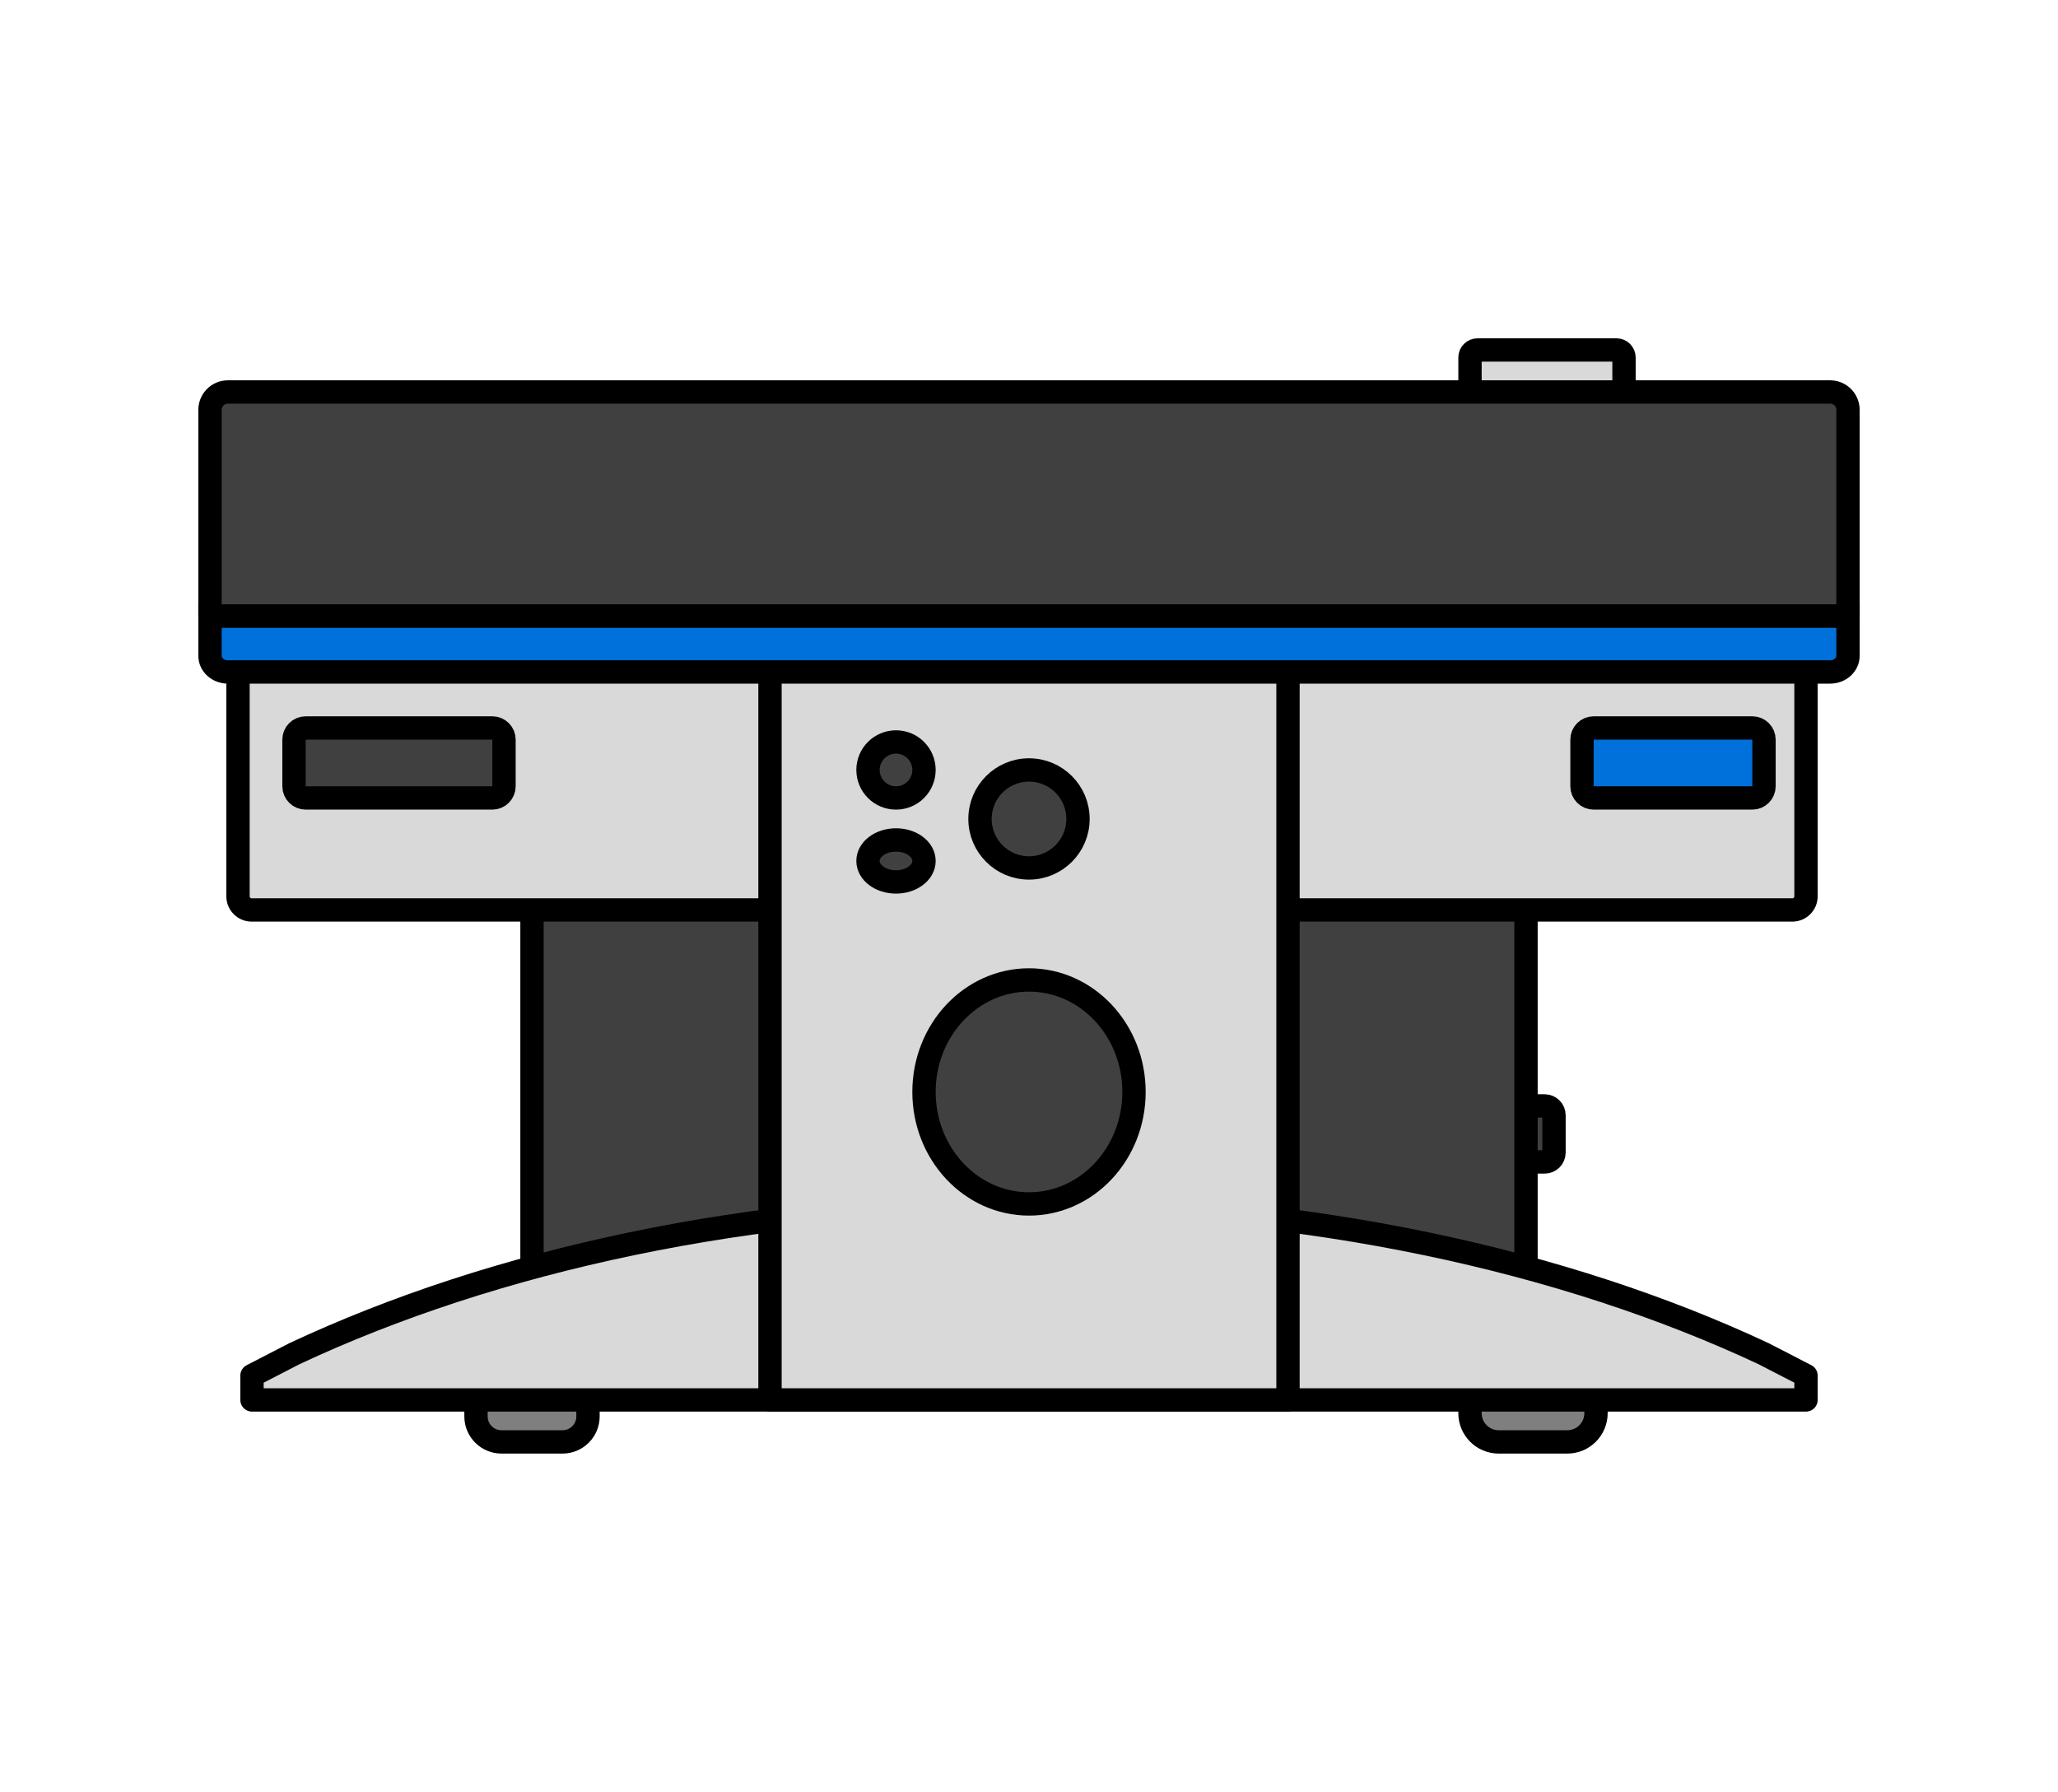
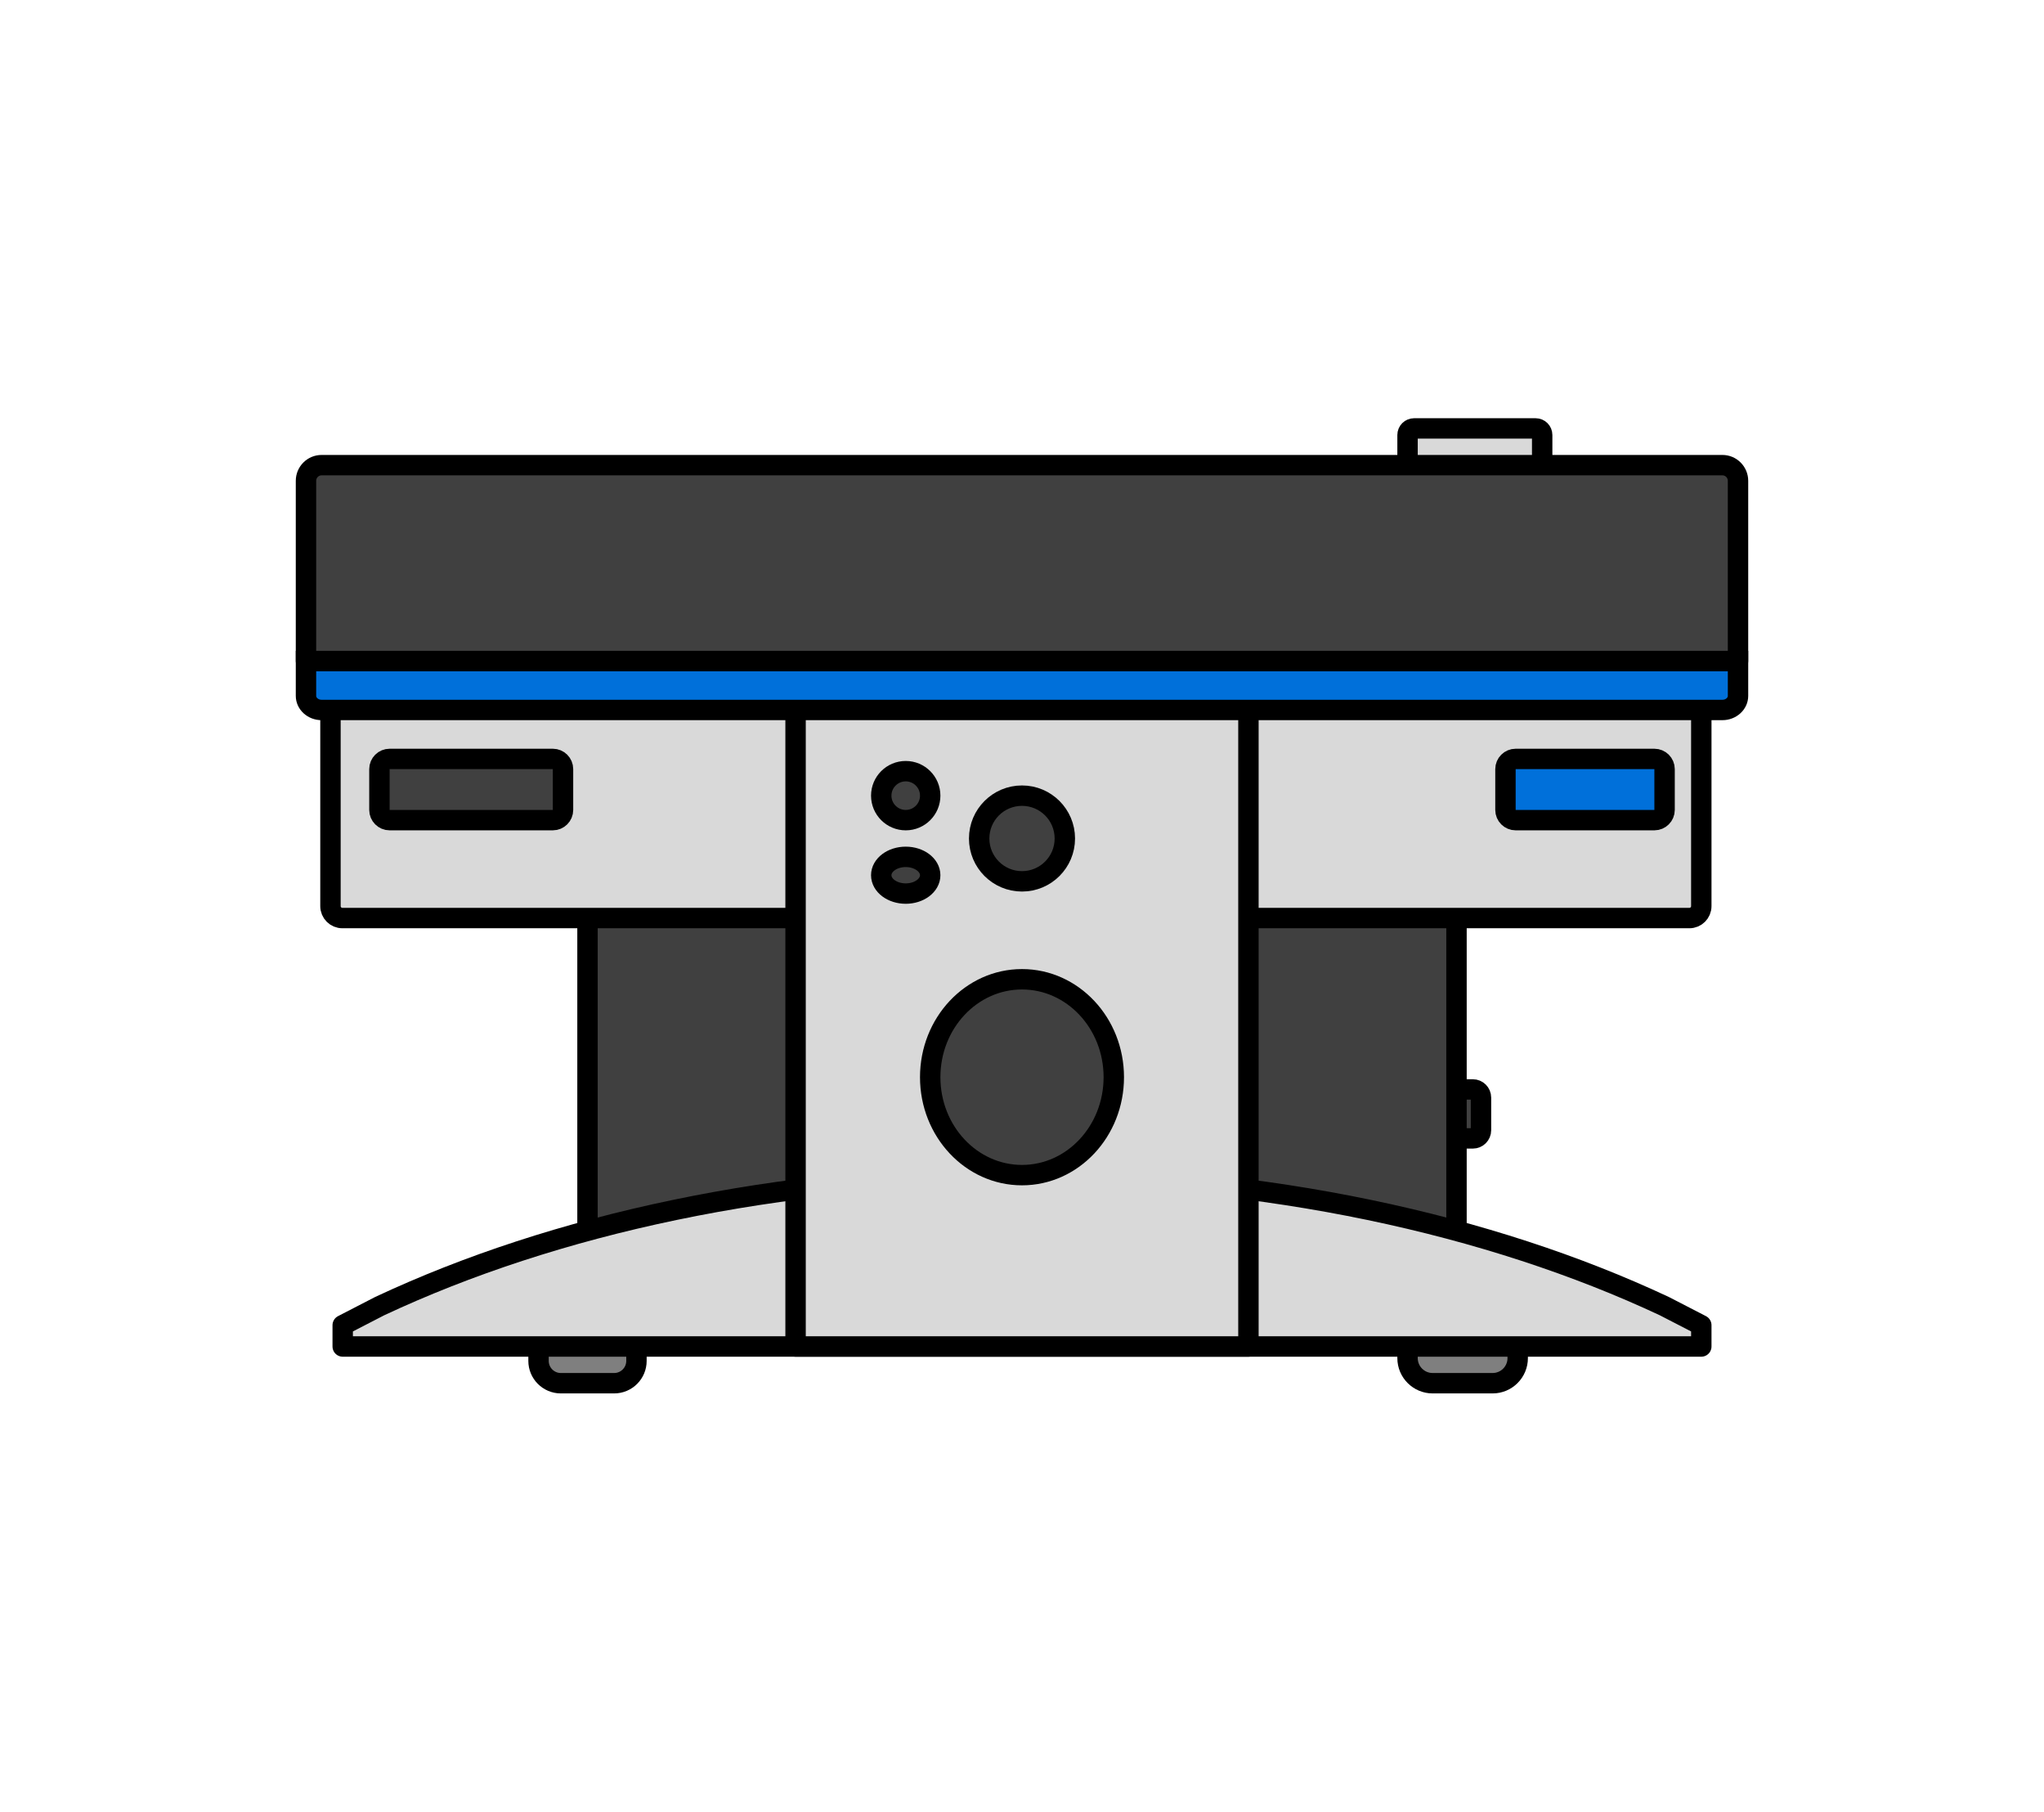
- <svg xmlns="http://www.w3.org/2000/svg" width="147.0px" height="128.0px" overflow="hidden" viewBox="-14.0 -24.0 147.0 128.0">
-   <rect id="bounding-box" x="-14.0" y="-24.0" width="147.0" height="128.0" fill="none" pointer-events="all" />
+ <svg xmlns="http://www.w3.org/2000/svg" width="167.0px" height="148.0px" overflow="hidden" viewBox="-24.0 -34.0 167.0 148.0">
+   <rect id="bounding-box" x="-24.0" y="-34.0" width="167.0" height="148.0" fill="none" pointer-events="all" />
  <g transform="translate(-59 -409)">
    <path d="M150 410.536C150 410.24 150.24 410 150.536 410L160.464 410C160.76 410 161 410.24 161 410.536L161 421.464C161 421.76 160.76 422 160.464 422L150.536 422C150.24 422 150 421.76 150 421.464Z" stroke="#000000" stroke-width="1.667" stroke-linecap="round" stroke-linejoin="round" stroke-miterlimit="10" fill="#D9D9D9" fill-rule="evenodd" />
    <path d="M85.177 479C86.184 479 87 479.816 87 480.823L87 486.177C87 487.184 86.184 488 85.177 488L80.823 488C79.816 488 79 487.184 79 486.177L79 480.823C79 479.816 79.816 479 80.823 479Z" stroke="#000000" stroke-width="1.667" stroke-miterlimit="8" fill="#7F7F7F" fill-rule="evenodd" />
    <path d="M156.949 479C158.082 479 159 479.918 159 481.051L159 485.949C159 487.082 158.082 488 156.949 488L152.051 488C150.918 488 150 487.082 150 485.949L150 481.051C150 479.918 150.918 479 152.051 479Z" stroke="#000000" stroke-width="1.667" stroke-miterlimit="8" fill="#7F7F7F" fill-rule="evenodd" />
    <path d="M143 464.667C143 464.298 143.298 464 143.667 464L155.333 464C155.702 464 156 464.298 156 464.667L156 467.333C156 467.702 155.702 468 155.333 468L143.667 468C143.298 468 143 467.702 143 467.333Z" stroke="#000000" stroke-width="1.667" stroke-linecap="round" stroke-linejoin="round" stroke-miterlimit="10" fill="#404040" fill-rule="evenodd" />
    <path d="M83 447.072C83 446.48 83.48 446 84.072 446L108.928 446C109.52 446 110 446.48 110 447.072L110 478.928C110 479.52 109.52 480 108.928 480L84.072 480C83.48 480 83 479.52 83 478.928Z" stroke="#000000" stroke-width="1.667" stroke-linecap="round" stroke-linejoin="round" stroke-miterlimit="10" fill="#404040" fill-rule="evenodd" />
    <rect x="127" y="446" width="27" height="34" stroke="#000000" stroke-width="1.667" stroke-linecap="round" stroke-linejoin="round" stroke-miterlimit="10" fill="#404040" />
    <path d="M118.5 471C138.436 471 156.721 475.017 170.983 481.704L174 483.261 174 485 63 485 63 483.261 66.017 481.704C80.279 475.017 98.564 471 118.5 471Z" stroke="#000000" stroke-width="1.667" stroke-linecap="round" stroke-linejoin="round" stroke-miterlimit="10" fill="#D9D9D9" fill-rule="evenodd" />
    <path d="M62 430.975C62 430.436 62.436 430 62.975 430L173.025 430C173.564 430 174 430.436 174 430.975L174 449.025C174 449.564 173.564 450 173.025 450L62.975 450C62.436 450 62 449.564 62 449.025Z" stroke="#000000" stroke-width="1.667" stroke-linecap="round" stroke-linejoin="round" stroke-miterlimit="10" fill="#D9D9D9" fill-rule="evenodd" />
    <rect x="100" y="430" width="37" height="55" stroke="#000000" stroke-width="1.667" stroke-linecap="round" stroke-linejoin="round" stroke-miterlimit="10" fill="#D9D9D9" />
    <path d="M158 437.833C158 437.373 158.373 437 158.833 437L170.167 437C170.627 437 171 437.373 171 437.833L171 441.167C171 441.627 170.627 442 170.167 442L158.833 442C158.373 442 158 441.627 158 441.167Z" stroke="#000000" stroke-width="1.667" stroke-linecap="round" stroke-linejoin="round" stroke-miterlimit="10" fill="#0070DA" fill-rule="evenodd" />
    <path d="M66 437.833C66 437.373 66.373 437 66.833 437L80.167 437C80.627 437 81 437.373 81 437.833L81 441.167C81 441.627 80.627 442 80.167 442L66.833 442C66.373 442 66 441.627 66 441.167Z" stroke="#000000" stroke-width="1.667" stroke-linecap="round" stroke-linejoin="round" stroke-miterlimit="10" fill="#404040" fill-rule="evenodd" />
    <path d="M111 463C111 458.582 114.358 455 118.5 455 122.642 455 126 458.582 126 463 126 467.418 122.642 471 118.5 471 114.358 471 111 467.418 111 463Z" stroke="#000000" stroke-width="1.667" stroke-linecap="round" stroke-linejoin="round" stroke-miterlimit="10" fill="#404040" fill-rule="evenodd" />
    <path d="M115 443.5C115 441.567 116.567 440 118.5 440 120.433 440 122 441.567 122 443.5 122 445.433 120.433 447 118.5 447 116.567 447 115 445.433 115 443.5Z" stroke="#000000" stroke-width="1.667" stroke-linecap="round" stroke-linejoin="round" stroke-miterlimit="10" fill="#404040" fill-rule="evenodd" />
    <path d="M107 440C107 438.895 107.895 438 109 438 110.105 438 111 438.895 111 440 111 441.105 110.105 442 109 442 107.895 442 107 441.105 107 440Z" stroke="#000000" stroke-width="1.667" stroke-linecap="round" stroke-linejoin="round" stroke-miterlimit="10" fill="#404040" fill-rule="evenodd" />
    <path d="M107 446.5C107 445.672 107.895 445 109 445 110.105 445 111 445.672 111 446.5 111 447.328 110.105 448 109 448 107.895 448 107 447.328 107 446.5Z" stroke="#000000" stroke-width="1.667" stroke-linecap="round" stroke-linejoin="round" stroke-miterlimit="10" fill="#404040" fill-rule="evenodd" />
    <path d="M60 429 177 429 177 431.848C177 432.484 176.429 433 175.726 433L61.274 433C60.571 433 60 432.484 60 431.848L60 429Z" stroke="#000000" stroke-width="1.667" stroke-miterlimit="8" fill="#0070DA" fill-rule="evenodd" />
    <path d="M61.274 413 175.726 413C176.429 413 177 413.573 177 414.28L177 429 60 429 60 414.28C60 413.573 60.571 413 61.274 413Z" stroke="#000000" stroke-width="1.667" stroke-linecap="round" stroke-linejoin="round" stroke-miterlimit="10" fill="#404040" fill-rule="evenodd" />
  </g>
</svg>
